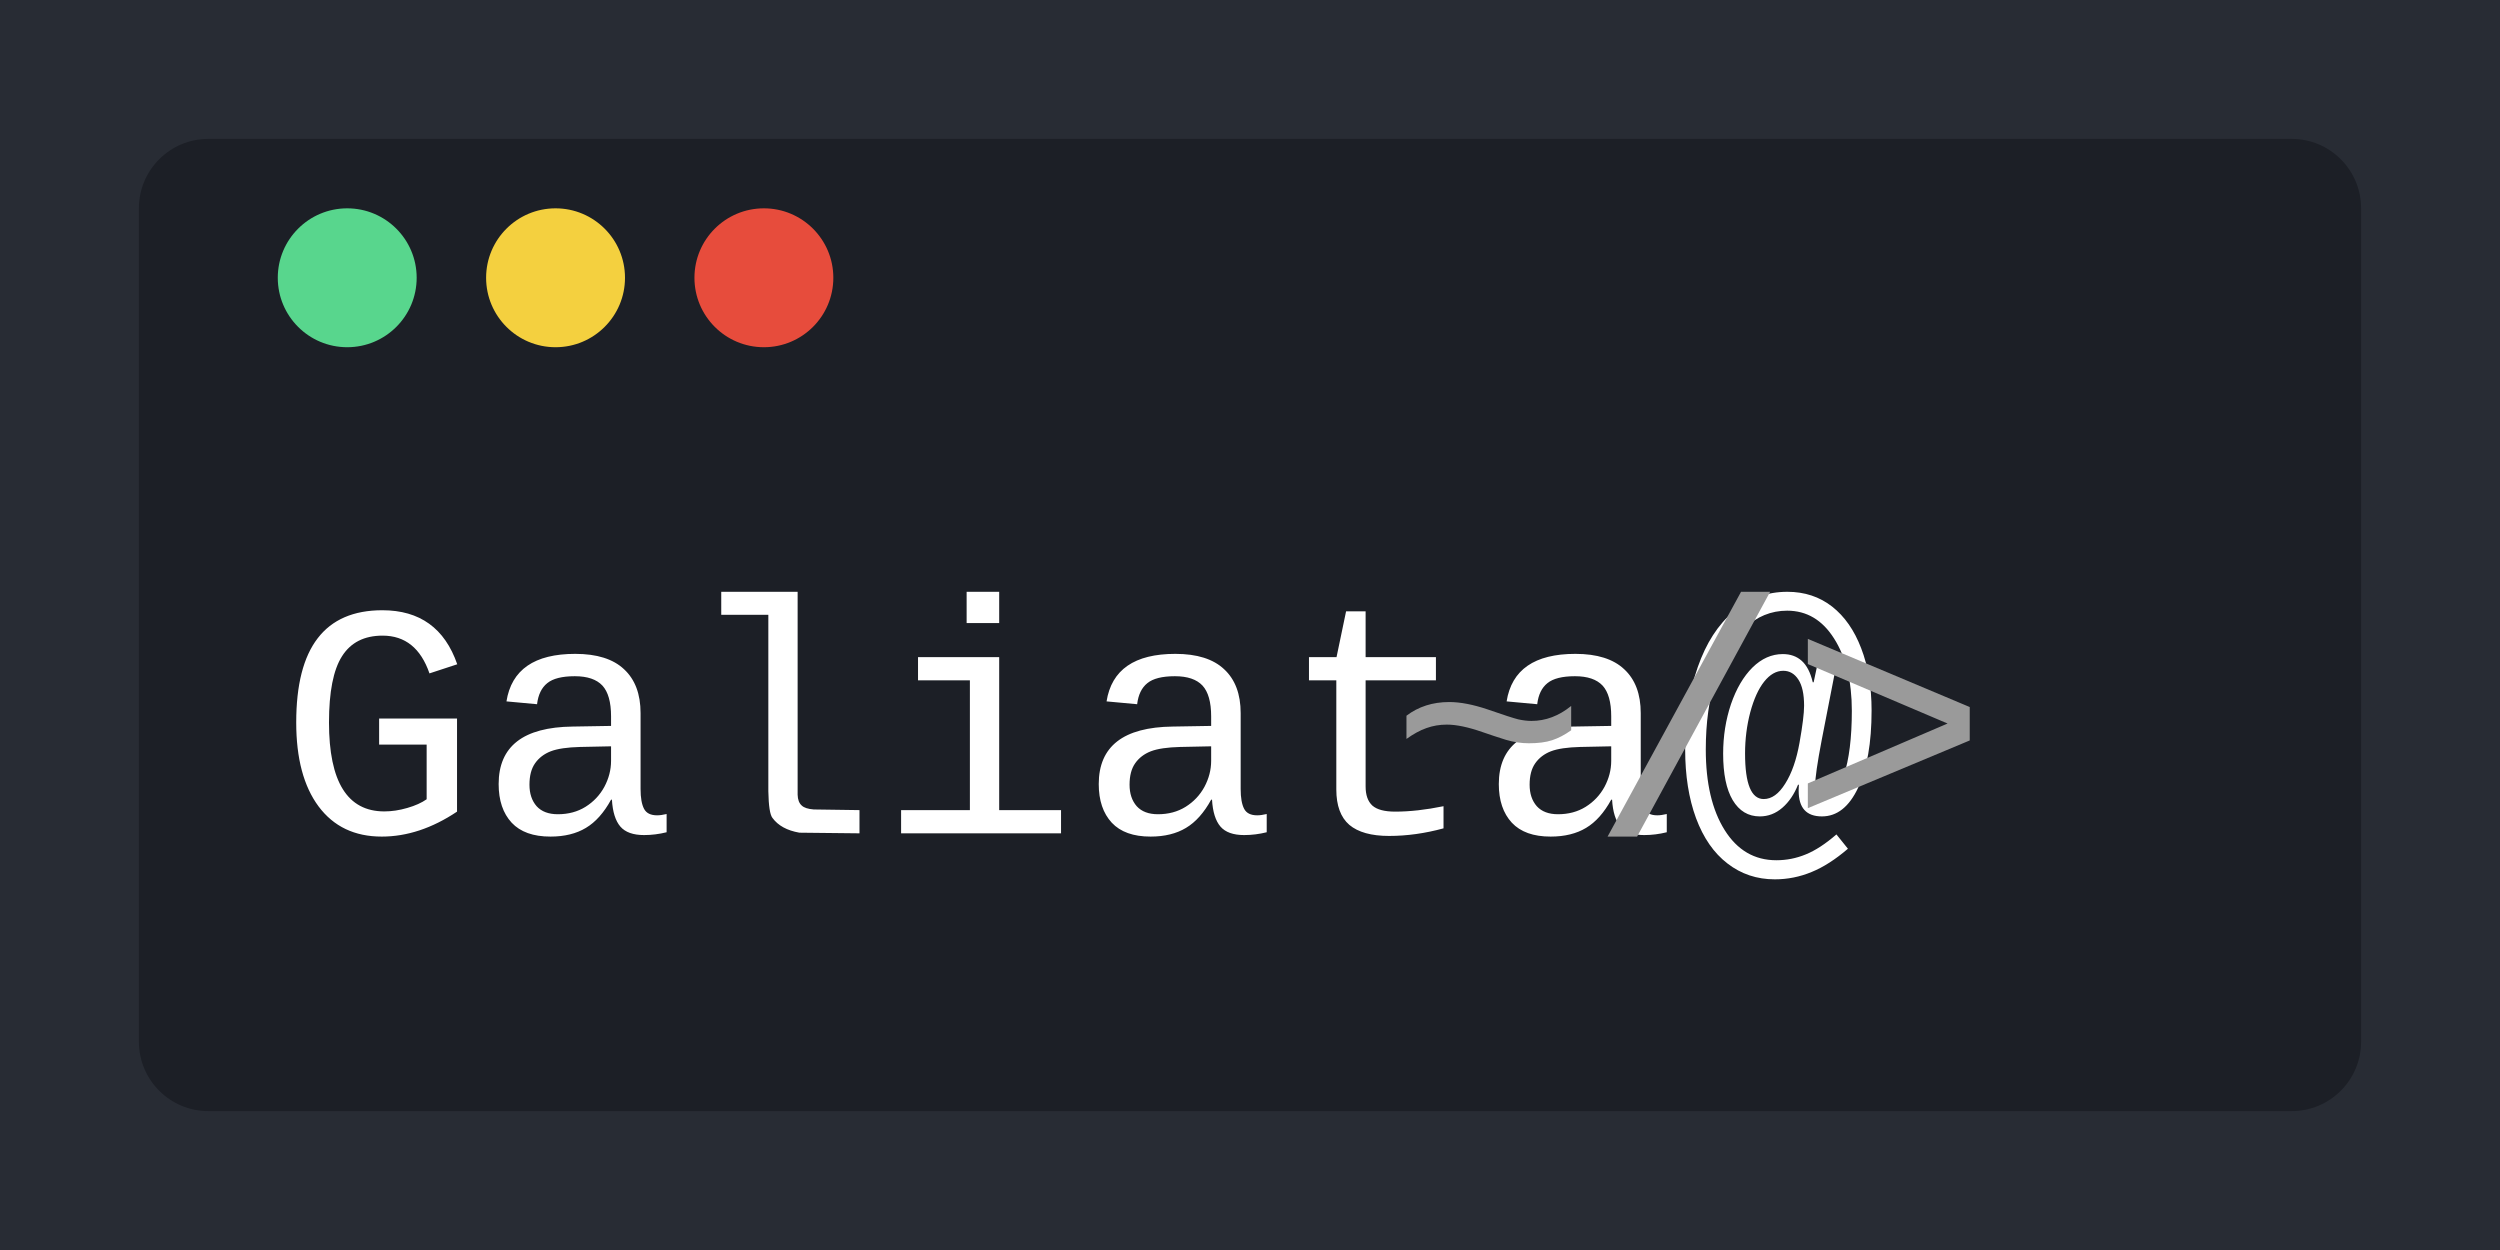
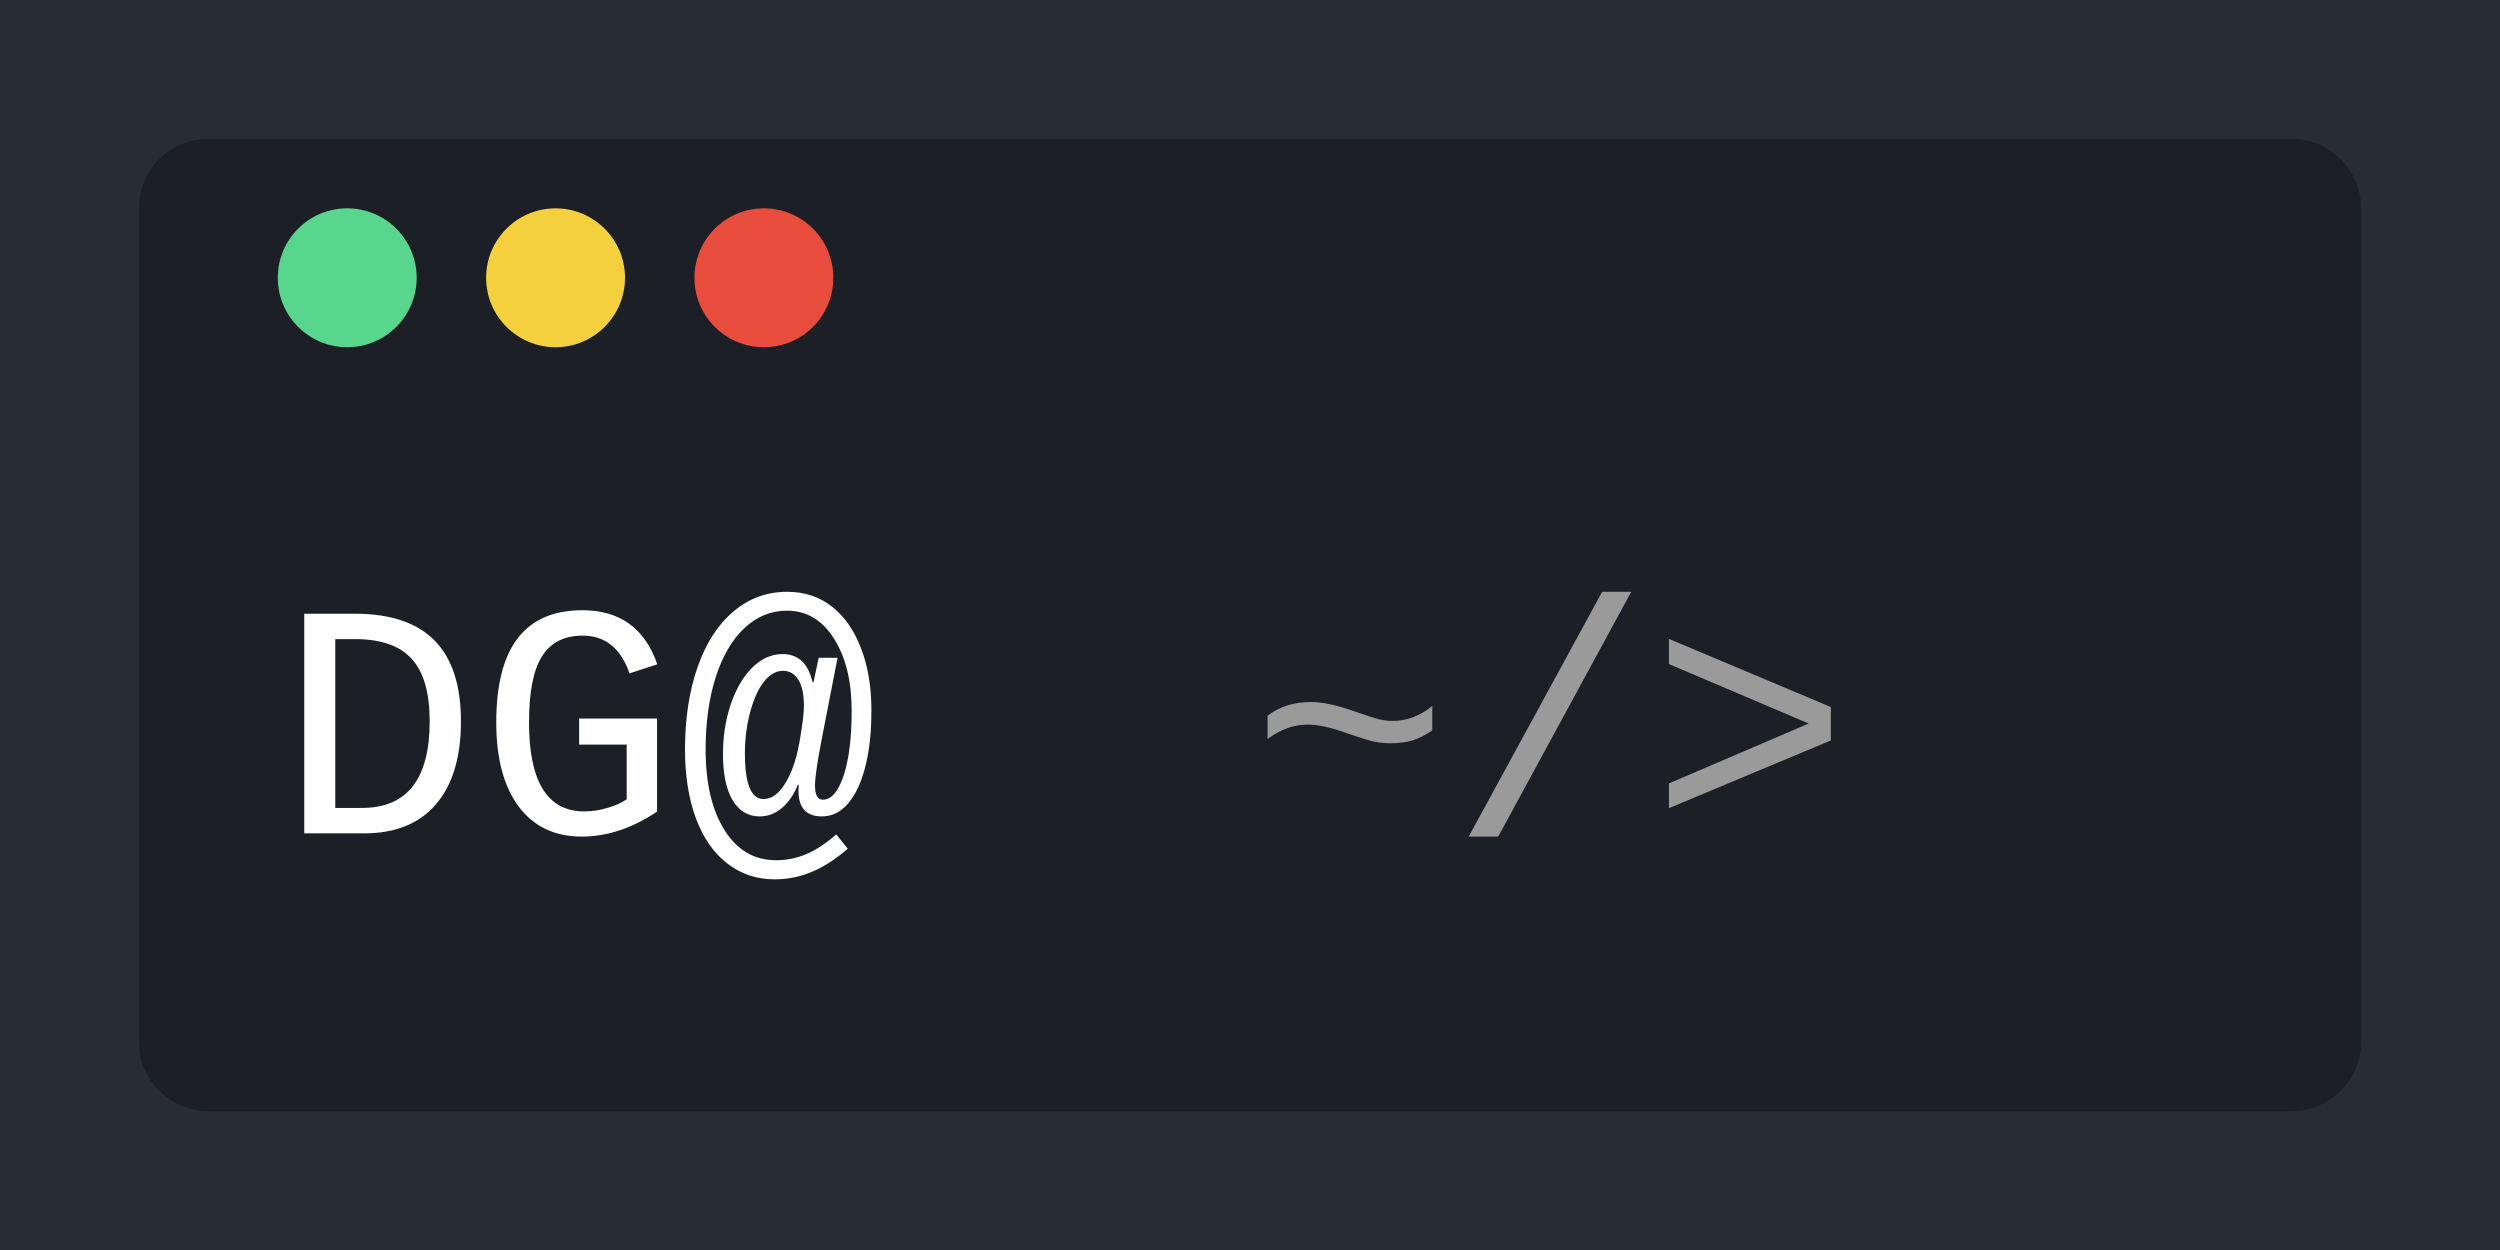
<svg xmlns="http://www.w3.org/2000/svg" viewBox="0 0 180 90">
  <rect width="180" height="90" fill="#282C34" />
  <rect x="10" y="10" width="160" height="70" rx="5" ry="5" fill="#1C1F26" />
  <circle cx="25" cy="20" r="5" fill="#58D68D" />
  <circle cx="40" cy="20" r="5" fill="#F4D03F" />
  <circle cx="55" cy="20" r="5" fill="#E74C3C" />
  <text x="20" y="60" font-family="'Courier New', monospace" font-size="24" fill="#FFFFFF">
-     Galiata@
+     DG@
  </text>
-   <text x="100" y="60" font-family="'Courier New', monospace" font-size="24" fill="#9A9A9A">
+   <text x="90" y="60" font-family="'Courier New', monospace" font-size="24" fill="#9A9A9A">
    ~/&gt;
  </text>
</svg>
